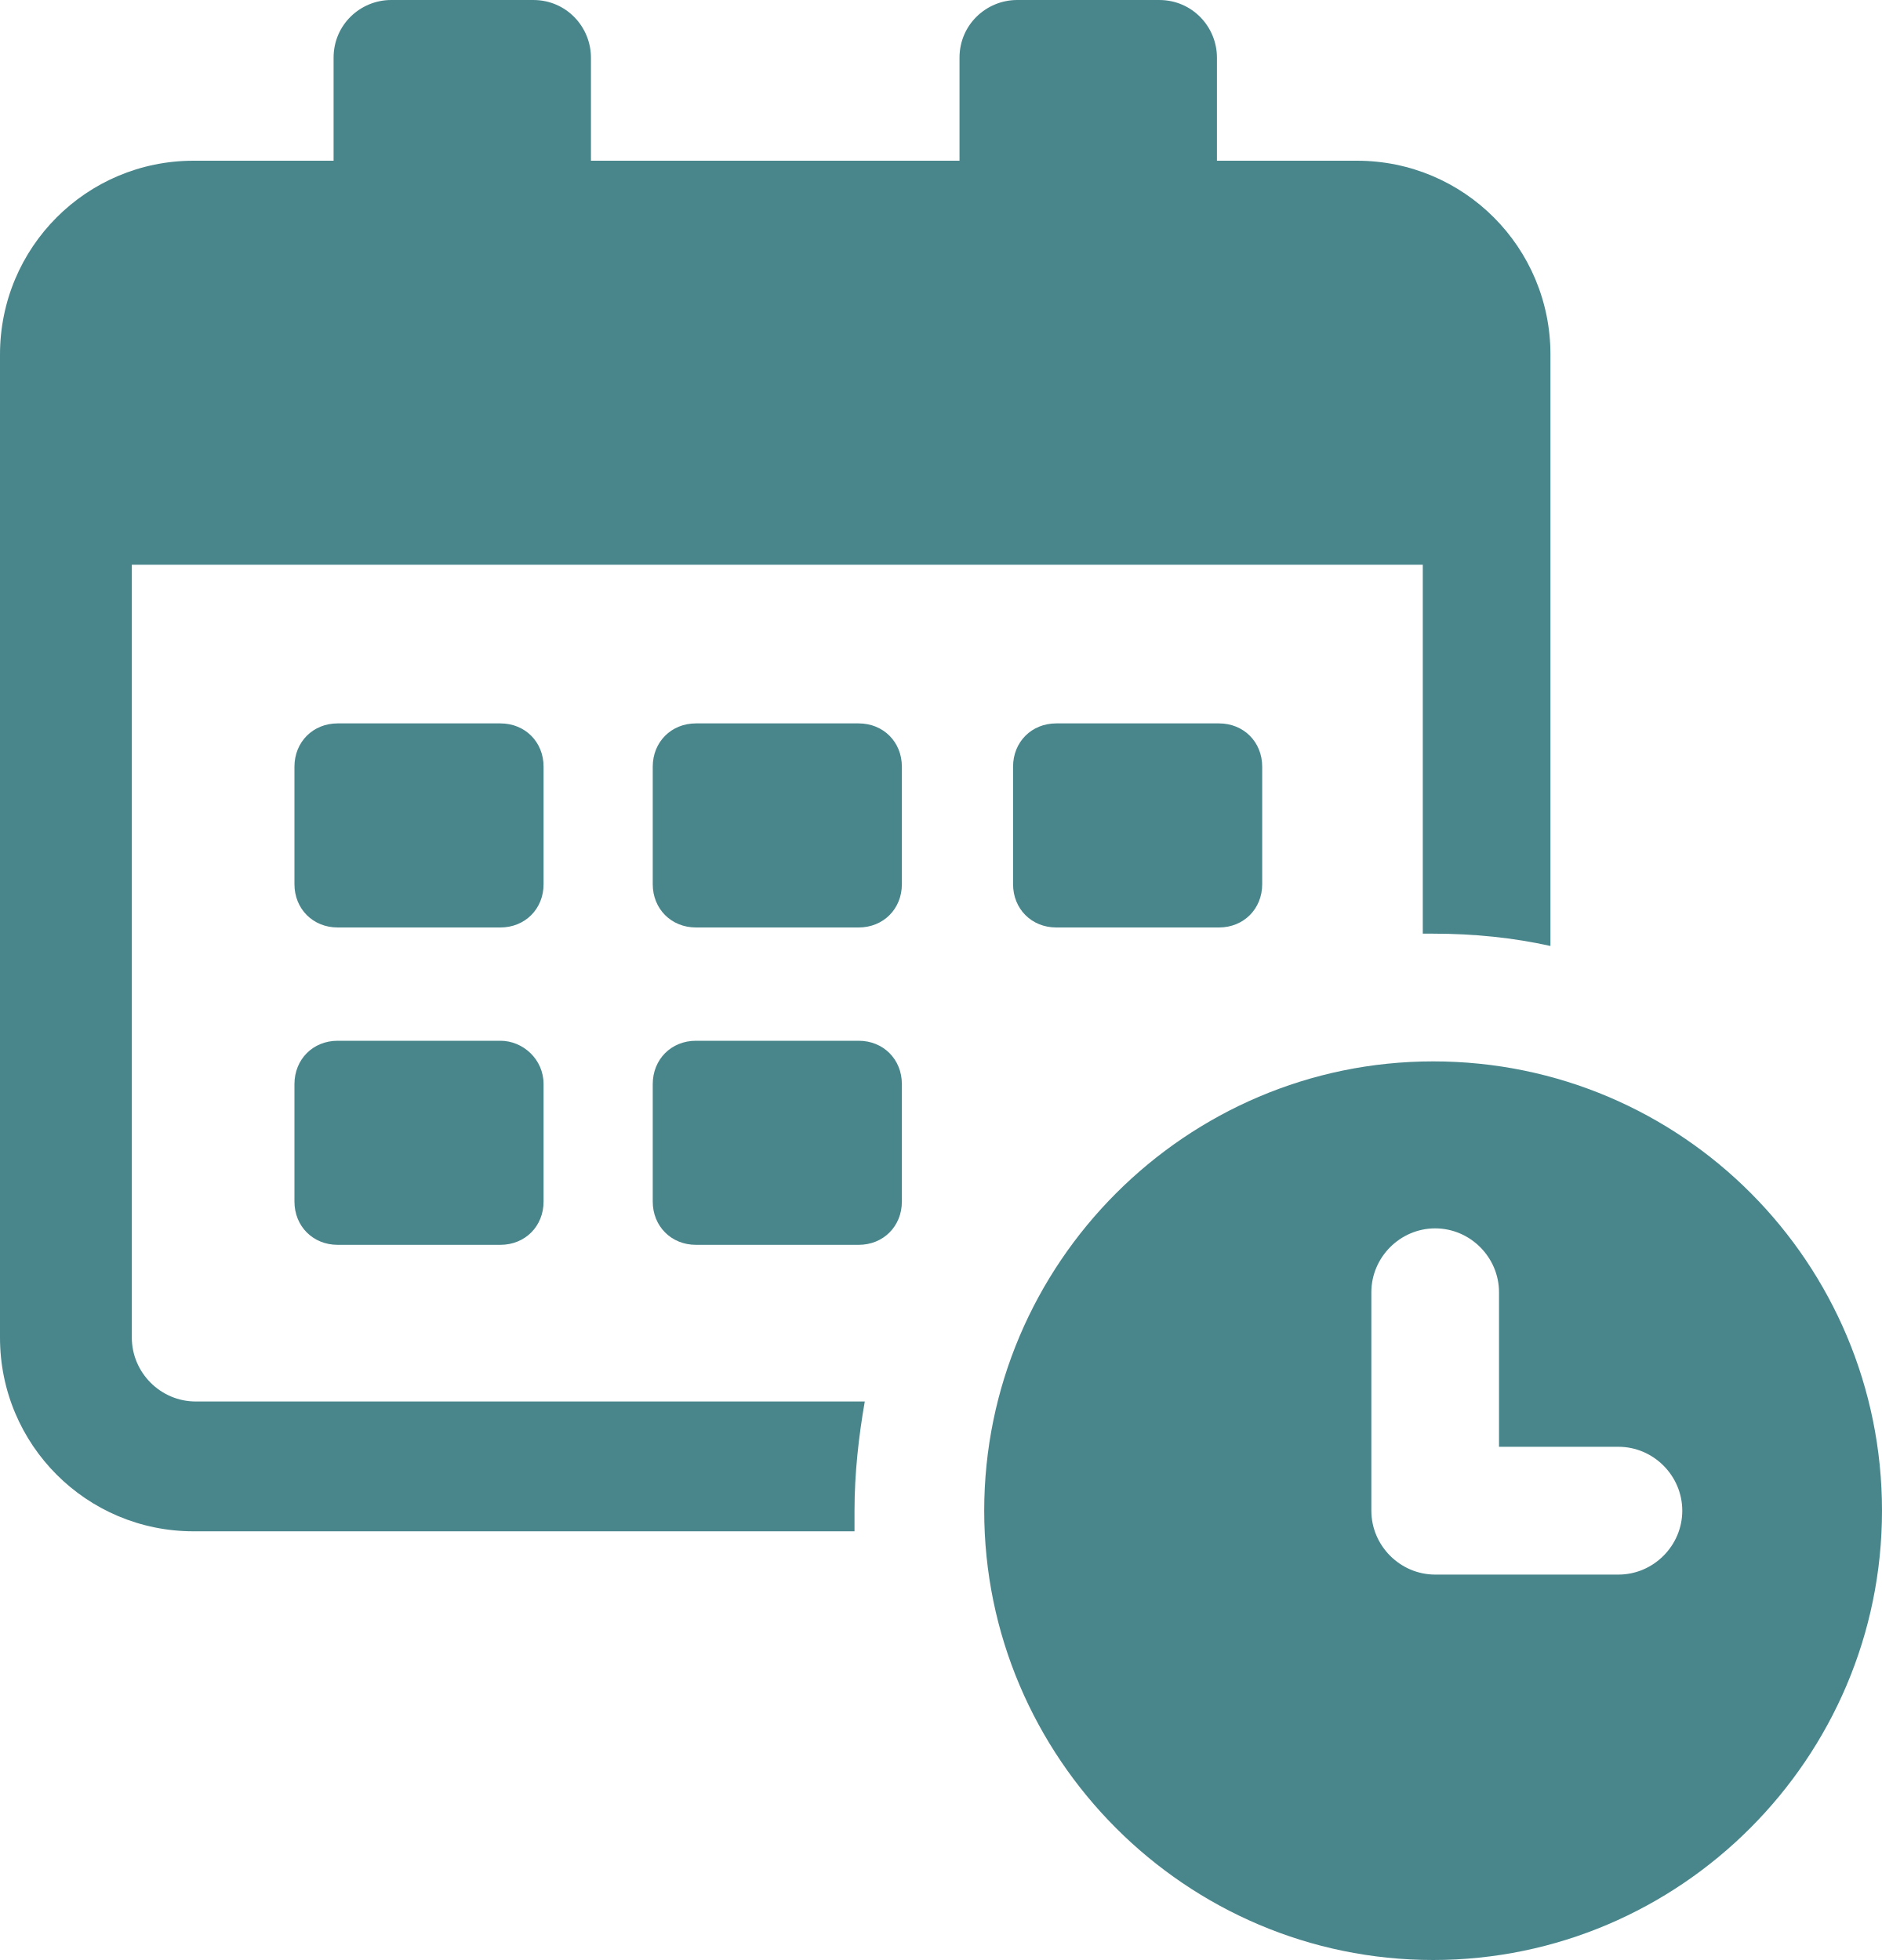
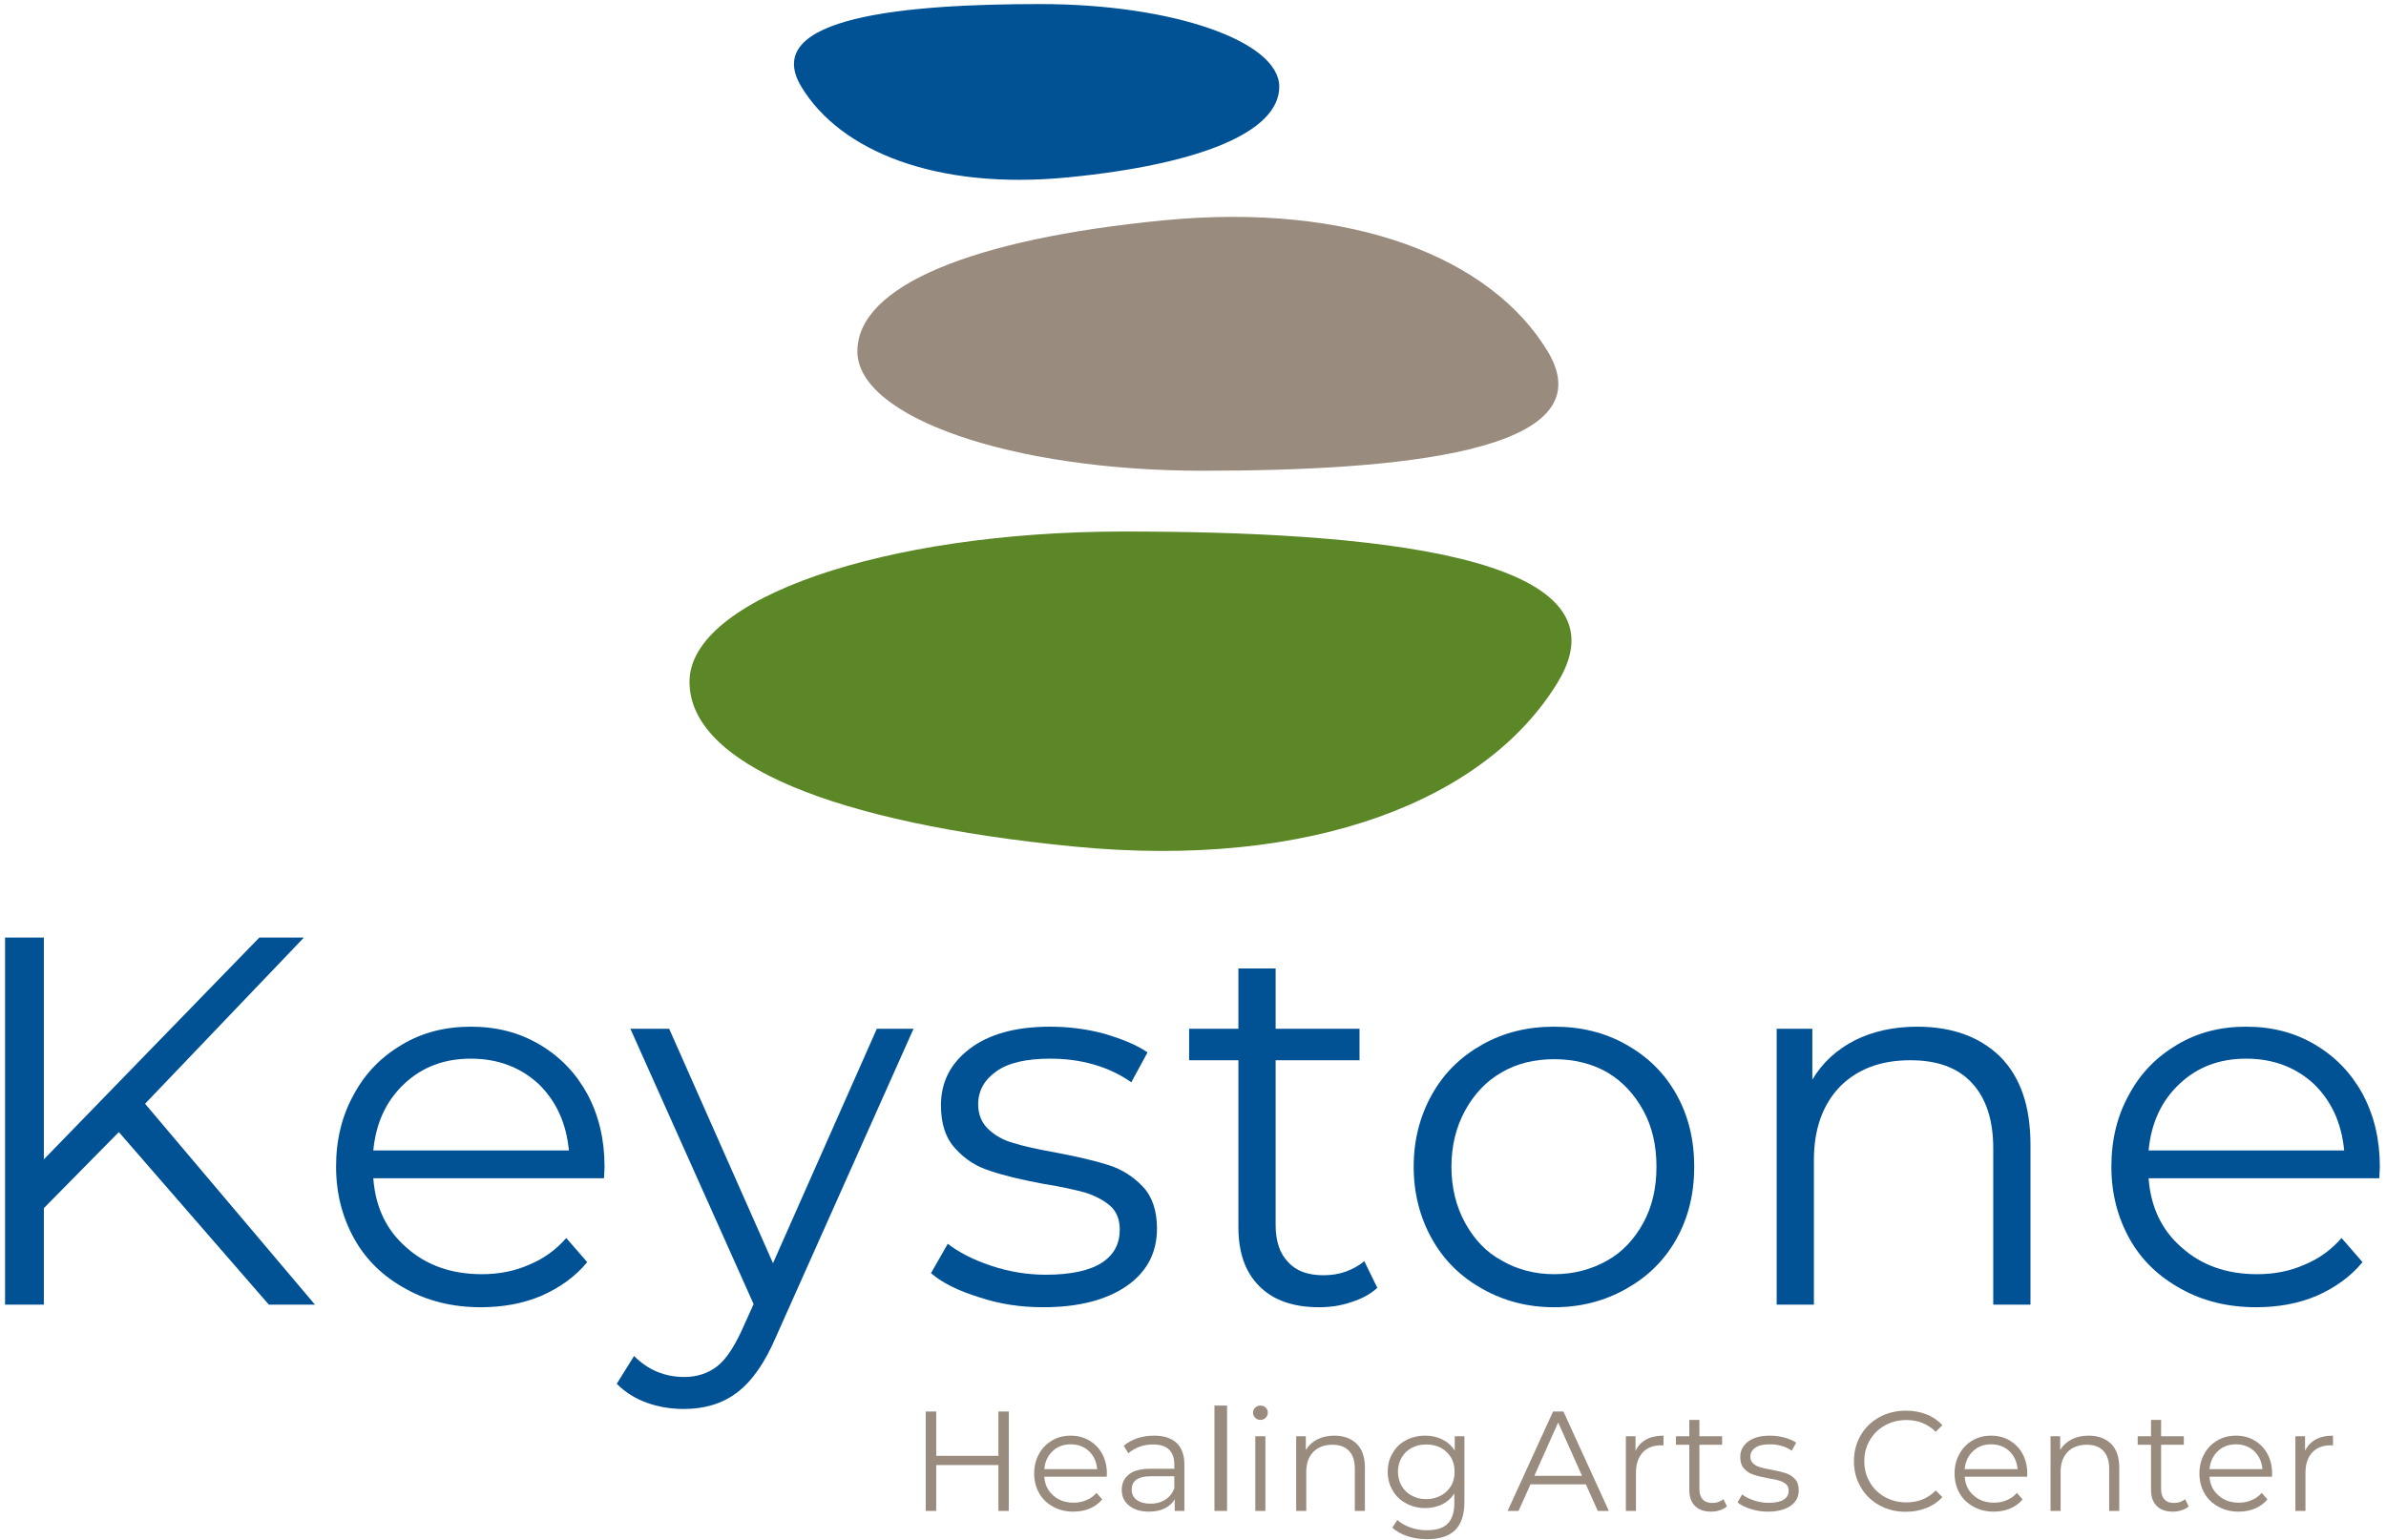
- <svg xmlns="http://www.w3.org/2000/svg" viewBox="0 0 24 25" style="fill-rule:evenodd;clip-rule:evenodd;stroke-linejoin:round;stroke-miterlimit:2;">
-   <path d="M2.495,17.876C2.048,17.876 1.681,17.508 1.681,17.061L1.681,7.203L18.144,7.203L18.144,11.909L18.276,11.909C18.801,11.909 19.3,11.961 19.772,12.066L19.772,4.522C19.772,3.155 18.67,2.05 17.304,2.05L15.519,2.05L15.519,0.736C15.519,0.342 15.204,0 14.783,0L12.972,0C12.578,0 12.236,0.315 12.236,0.736L12.236,2.05L7.536,2.05L7.536,0.736C7.536,0.342 7.221,0 6.801,0L4.989,0C4.595,0 4.254,0.315 4.254,0.736L4.254,2.05L2.468,2.05C1.103,2.05 0,3.155 0,4.522L0,17.061C0,18.428 1.103,19.532 2.468,19.532L10.897,19.532L10.897,19.269C10.897,18.796 10.95,18.323 11.028,17.876L2.495,17.876Z" style="fill:rgb(73,134,140);fill-rule:nonzero;" />
-   <path d="M13.47,9.227C13.155,9.227 12.919,9.464 12.919,9.779L12.919,11.278C12.919,11.593 13.155,11.83 13.47,11.83L15.545,11.83C15.86,11.83 16.096,11.593 16.096,11.278L16.096,9.779C16.096,9.464 15.86,9.227 15.545,9.227L13.47,9.227Z" style="fill:rgb(73,134,140);fill-rule:nonzero;" />
-   <path d="M10.95,9.227L8.875,9.227C8.56,9.227 8.324,9.464 8.324,9.779L8.324,11.278C8.324,11.593 8.56,11.83 8.875,11.83L10.95,11.83C11.265,11.83 11.501,11.593 11.501,11.278L11.501,9.779C11.501,9.464 11.265,9.227 10.95,9.227Z" style="fill:rgb(73,134,140);fill-rule:nonzero;" />
-   <path d="M10.95,13.275L8.875,13.275C8.56,13.275 8.324,13.512 8.324,13.828L8.324,15.326C8.324,15.641 8.56,15.878 8.875,15.878L10.95,15.878C11.265,15.878 11.501,15.641 11.501,15.326L11.501,13.828C11.501,13.512 11.265,13.275 10.95,13.275Z" style="fill:rgb(73,134,140);fill-rule:nonzero;" />
-   <path d="M6.932,9.779C6.932,9.464 6.696,9.227 6.381,9.227L4.306,9.227C3.991,9.227 3.755,9.464 3.755,9.779L3.755,11.278C3.755,11.593 3.991,11.83 4.306,11.83L6.381,11.83C6.696,11.83 6.932,11.593 6.932,11.278L6.932,9.779Z" style="fill:rgb(73,134,140);fill-rule:nonzero;" />
-   <path d="M6.381,13.275L4.306,13.275C3.991,13.275 3.755,13.512 3.755,13.828L3.755,15.326C3.755,15.641 3.991,15.878 4.306,15.878L6.381,15.878C6.696,15.878 6.932,15.641 6.932,15.326L6.932,13.828C6.932,13.512 6.67,13.275 6.381,13.275Z" style="fill:rgb(73,134,140);fill-rule:nonzero;" />
-   <path d="M18.276,13.538C15.125,13.538 12.551,16.115 12.551,19.269C12.551,22.424 15.125,25 18.276,25C21.427,25 24,22.424 24,19.269C24,16.115 21.453,13.538 18.276,13.538ZM20.639,20.084L18.302,20.084C17.856,20.084 17.488,19.716 17.488,19.269L17.488,16.483C17.488,16.036 17.856,15.668 18.302,15.668C18.748,15.668 19.116,16.036 19.116,16.483L19.116,18.454L20.639,18.454C21.085,18.454 21.453,18.822 21.453,19.269C21.453,19.716 21.085,20.084 20.639,20.084Z" style="fill:rgb(73,134,140);fill-rule:nonzero;" />
+ <svg xmlns="http://www.w3.org/2000/svg" viewBox="0 0 189 122" version="1.1" style="fill-rule:evenodd;clip-rule:evenodd;stroke-linejoin:round;stroke-miterlimit:2;">
+   <path d="M9.414,89.698L3.474,95.723L3.474,103.368L0.401,103.368L0.401,74.283L3.474,74.283L3.474,91.859L20.545,74.283L24.076,74.283L11.491,87.454L24.948,103.368L21.293,103.368L9.414,89.698Z" style="fill:rgb(0,82,149);fill-rule:nonzero;" />
+   <path d="M47.846,93.355L29.57,93.355C29.736,95.64 30.608,97.468 32.187,98.839C33.765,100.252 35.759,100.958 38.168,100.958C39.538,100.958 40.785,100.709 41.906,100.21C43.027,99.753 44.024,99.047 44.855,98.091L46.516,100.003C45.561,101.166 44.315,102.039 42.903,102.662C41.449,103.285 39.829,103.576 38.085,103.576C35.842,103.576 33.848,103.077 32.145,102.122C30.401,101.166 29.03,99.878 28.075,98.174C27.119,96.471 26.621,94.56 26.621,92.44C26.621,90.321 27.078,88.41 28.033,86.707C28.947,85.003 30.235,83.715 31.854,82.759C33.474,81.804 35.26,81.347 37.296,81.347C39.331,81.347 41.117,81.804 42.737,82.759C44.357,83.715 45.603,85.003 46.516,86.665C47.43,88.369 47.887,90.28 47.887,92.44L47.846,93.355ZM37.296,83.881C35.177,83.881 33.433,84.546 32.021,85.876C30.567,87.247 29.778,88.992 29.57,91.152L45.063,91.152C44.855,88.992 44.066,87.247 42.654,85.876C41.2,84.546 39.414,83.881 37.296,83.881Z" style="fill:rgb(0,82,149);fill-rule:nonzero;" />
+   <path d="M72.363,81.513L61.439,105.986C60.567,108.022 59.529,109.476 58.366,110.349C57.203,111.221 55.79,111.637 54.17,111.637C53.132,111.637 52.135,111.47 51.221,111.138C50.308,110.806 49.518,110.307 48.854,109.642L50.225,107.44C51.346,108.562 52.675,109.102 54.212,109.102C55.209,109.102 56.081,108.811 56.787,108.271C57.493,107.731 58.116,106.775 58.739,105.446L59.695,103.327L49.934,81.513L53.007,81.513L61.231,100.086L69.455,81.513L72.363,81.513Z" style="fill:rgb(0,82,149);fill-rule:nonzero;" />
+   <path d="M82.634,103.576C80.848,103.576 79.186,103.327 77.566,102.786C75.947,102.288 74.659,101.665 73.745,100.875L75.074,98.548C75.988,99.255 77.151,99.836 78.522,100.293C79.892,100.751 81.346,101 82.841,101C84.835,101 86.33,100.667 87.286,100.044C88.241,99.421 88.698,98.548 88.698,97.426C88.698,96.637 88.449,95.972 87.909,95.515C87.369,95.058 86.704,94.726 85.915,94.476C85.126,94.269 84.046,94.019 82.717,93.812C80.931,93.479 79.519,93.147 78.439,92.773C77.359,92.44 76.445,91.859 75.697,91.028C74.908,90.197 74.534,89.033 74.534,87.579C74.534,85.751 75.282,84.255 76.819,83.092C78.356,81.928 80.474,81.347 83.174,81.347C84.586,81.347 85.998,81.513 87.41,81.887C88.823,82.302 89.986,82.759 90.899,83.383L89.612,85.751C87.826,84.504 85.666,83.881 83.174,83.881C81.305,83.881 79.851,84.214 78.937,84.878C77.982,85.543 77.483,86.416 77.483,87.496C77.483,88.327 77.774,88.992 78.314,89.49C78.854,89.989 79.519,90.363 80.308,90.571C81.097,90.82 82.218,91.069 83.631,91.319C85.375,91.651 86.787,91.983 87.826,92.316C88.864,92.648 89.778,93.23 90.526,94.019C91.273,94.809 91.647,95.931 91.647,97.343C91.647,99.255 90.858,100.751 89.279,101.872C87.66,102.994 85.458,103.576 82.634,103.576Z" style="fill:rgb(0,82,149);fill-rule:nonzero;" />
+   <path d="M109.103,102.039C108.563,102.537 107.857,102.911 107.068,103.16C106.237,103.451 105.365,103.576 104.493,103.576C102.457,103.576 100.879,103.036 99.758,101.914C98.636,100.792 98.096,99.255 98.096,97.219L98.096,84.006L94.192,84.006L94.192,81.513L98.096,81.513L98.096,76.735L101.045,76.735L101.045,81.513L107.691,81.513L107.691,84.006L101.045,84.006L101.045,97.053C101.045,98.341 101.378,99.338 102.042,100.003C102.665,100.709 103.62,101.041 104.825,101.041C105.448,101.041 106.03,100.958 106.611,100.751C107.151,100.543 107.649,100.293 108.065,99.92L109.103,102.039Z" style="fill:rgb(0,82,149);fill-rule:nonzero;" />
+   <path d="M123.112,103.576C120.994,103.576 119.125,103.077 117.422,102.122C115.719,101.166 114.39,99.878 113.435,98.174C112.479,96.471 111.981,94.56 111.981,92.44C111.981,90.321 112.479,88.41 113.435,86.707C114.39,85.003 115.719,83.715 117.422,82.759C119.125,81.804 120.994,81.347 123.112,81.347C125.231,81.347 127.1,81.804 128.803,82.759C130.506,83.715 131.835,85.003 132.79,86.707C133.745,88.41 134.202,90.321 134.202,92.44C134.202,94.56 133.745,96.471 132.79,98.174C131.835,99.878 130.506,101.166 128.803,102.122C127.1,103.077 125.231,103.576 123.112,103.576ZM123.112,100.958C124.649,100.958 126.061,100.584 127.307,99.878C128.512,99.213 129.467,98.174 130.173,96.886C130.879,95.598 131.212,94.102 131.212,92.44C131.212,90.778 130.879,89.283 130.173,87.995C129.467,86.707 128.512,85.668 127.307,84.961C126.061,84.255 124.649,83.923 123.112,83.923C121.576,83.923 120.163,84.255 118.959,84.961C117.713,85.668 116.757,86.707 116.051,87.995C115.345,89.283 114.971,90.778 114.971,92.44C114.971,94.102 115.345,95.598 116.051,96.886C116.757,98.174 117.713,99.213 118.959,99.878C120.163,100.584 121.576,100.958 123.112,100.958Z" style="fill:rgb(0,82,149);fill-rule:nonzero;" />
+   <path d="M151.866,81.347C154.607,81.347 156.809,82.136 158.429,83.715C160.048,85.335 160.838,87.662 160.838,90.695L160.838,103.368L157.889,103.368L157.889,90.986C157.889,88.701 157.307,86.997 156.186,85.792C155.064,84.587 153.444,84.006 151.326,84.006C148.958,84.006 147.131,84.712 145.76,86.083C144.39,87.496 143.683,89.449 143.683,91.9L143.683,103.368L140.734,103.368L140.734,81.513L143.559,81.513L143.559,85.543C144.348,84.214 145.47,83.175 146.923,82.427C148.335,81.721 149.997,81.347 151.866,81.347Z" style="fill:rgb(0,82,149);fill-rule:nonzero;" />
+   <path d="M188.47,93.355L170.195,93.355C170.361,95.64 171.233,97.468 172.811,98.839C174.39,100.252 176.383,100.958 178.792,100.958C180.163,100.958 181.409,100.709 182.531,100.21C183.652,99.753 184.649,99.047 185.48,98.091L187.141,100.003C186.186,101.166 184.94,102.039 183.528,102.662C182.074,103.285 180.454,103.576 178.709,103.576C176.466,103.576 174.473,103.077 172.77,102.122C171.025,101.166 169.655,99.878 168.699,98.174C167.744,96.471 167.246,94.56 167.246,92.44C167.246,90.321 167.703,88.41 168.658,86.707C169.572,85.003 170.859,83.715 172.479,82.759C174.099,81.804 175.885,81.347 177.92,81.347C179.955,81.347 181.741,81.804 183.361,82.759C184.981,83.715 186.227,85.003 187.141,86.665C188.055,88.369 188.512,90.28 188.512,92.44L188.47,93.355ZM177.92,83.881C175.802,83.881 174.057,84.546 172.645,85.876C171.191,87.247 170.402,88.992 170.195,91.152L185.687,91.152C185.48,88.992 184.691,87.247 183.278,85.876C181.825,84.546 180.039,83.881 177.92,83.881Z" style="fill:rgb(0,82,149);fill-rule:nonzero;" />
+   <path d="M79.908,111.838L79.908,119.714L79.087,119.714L79.087,116.08L74.16,116.08L74.16,119.714L73.328,119.714L73.328,111.838L74.16,111.838L74.16,115.349L79.087,115.349L79.087,111.838L79.908,111.838Z" style="fill:rgb(153,139,126);fill-rule:nonzero;" />
+   <path d="M87.667,117.003L82.718,117.003C82.763,117.622 82.999,118.117 83.427,118.488C83.854,118.87 84.394,119.062 85.046,119.062C85.417,119.062 85.755,118.994 86.058,118.859C86.362,118.735 86.632,118.544 86.857,118.285L87.307,118.803C87.048,119.118 86.711,119.354 86.328,119.523C85.935,119.692 85.496,119.771 85.024,119.771C84.416,119.771 83.876,119.636 83.415,119.377C82.943,119.118 82.572,118.769 82.313,118.308C82.054,117.847 81.919,117.329 81.919,116.755C81.919,116.181 82.043,115.664 82.302,115.203C82.549,114.741 82.898,114.392 83.337,114.134C83.775,113.875 84.259,113.751 84.81,113.751C85.361,113.751 85.845,113.875 86.283,114.134C86.722,114.392 87.059,114.741 87.307,115.191C87.554,115.653 87.678,116.17 87.678,116.755L87.667,117.003ZM84.81,114.437C84.236,114.437 83.764,114.617 83.382,114.977C82.988,115.349 82.774,115.821 82.718,116.406L86.913,116.406C86.857,115.821 86.643,115.349 86.261,114.977C85.867,114.617 85.384,114.437 84.81,114.437Z" style="fill:rgb(153,139,126);fill-rule:nonzero;" />
+   <path d="M91.421,113.751C92.197,113.751 92.782,113.942 93.198,114.325C93.614,114.719 93.817,115.293 93.817,116.046L93.817,119.714L93.052,119.714L93.052,118.792C92.872,119.096 92.613,119.343 92.264,119.512C91.916,119.681 91.5,119.771 91.016,119.771C90.352,119.771 89.835,119.613 89.441,119.298C89.048,118.983 88.856,118.567 88.856,118.049C88.856,117.543 89.036,117.138 89.408,116.834C89.767,116.53 90.341,116.373 91.14,116.373L93.018,116.373L93.018,116.013C93.018,115.506 92.872,115.113 92.591,114.842C92.309,114.584 91.893,114.449 91.342,114.449C90.971,114.449 90.611,114.505 90.262,114.629C89.914,114.764 89.621,114.932 89.374,115.146L89.014,114.55C89.318,114.291 89.677,114.1 90.094,113.954C90.51,113.819 90.96,113.751 91.421,113.751ZM91.14,119.141C91.59,119.141 91.972,119.039 92.298,118.825C92.624,118.623 92.86,118.33 93.018,117.937L93.018,116.969L91.162,116.969C90.15,116.969 89.644,117.318 89.644,118.027C89.644,118.375 89.779,118.645 90.037,118.837C90.296,119.039 90.667,119.141 91.14,119.141Z" style="fill:rgb(153,139,126);fill-rule:nonzero;" />
+   <rect x="96.199" y="111.366" width="1" height="8.349" style="fill:rgb(153,139,126);" />
+   <path d="M99.436,113.796L100.235,113.796L100.235,119.714L99.436,119.714L99.436,113.796ZM99.841,112.502C99.672,112.502 99.537,112.446 99.425,112.333C99.312,112.221 99.256,112.086 99.256,111.928C99.256,111.782 99.312,111.647 99.425,111.535C99.537,111.422 99.672,111.366 99.841,111.366C100.01,111.366 100.145,111.422 100.257,111.523C100.37,111.636 100.426,111.771 100.426,111.917C100.426,112.086 100.37,112.221 100.257,112.333C100.145,112.446 100.01,112.502 99.841,112.502Z" style="fill:rgb(153,139,126);fill-rule:nonzero;" />
+   <path d="M105.687,113.751C106.43,113.751 107.026,113.965 107.464,114.392C107.903,114.831 108.117,115.461 108.117,116.283L108.117,119.714L107.318,119.714L107.318,116.361C107.318,115.743 107.161,115.281 106.857,114.955C106.553,114.629 106.115,114.471 105.541,114.471C104.9,114.471 104.405,114.662 104.034,115.034C103.663,115.416 103.472,115.945 103.472,116.609L103.472,119.714L102.673,119.714L102.673,113.796L103.438,113.796L103.438,114.887C103.652,114.527 103.955,114.246 104.349,114.044C104.731,113.852 105.181,113.751 105.687,113.751Z" style="fill:rgb(153,139,126);fill-rule:nonzero;" />
+   <path d="M115.999,113.796L115.999,118.994C115.999,119.996 115.752,120.749 115.268,121.233C114.773,121.717 114.031,121.953 113.041,121.953C112.49,121.953 111.973,121.875 111.489,121.717C110.994,121.548 110.589,121.323 110.285,121.042L110.69,120.434C110.972,120.693 111.32,120.884 111.736,121.031C112.141,121.177 112.569,121.245 113.019,121.245C113.772,121.245 114.323,121.076 114.672,120.727C115.021,120.367 115.201,119.827 115.201,119.096L115.201,118.342C114.953,118.713 114.627,119.005 114.233,119.197C113.828,119.388 113.378,119.489 112.895,119.489C112.344,119.489 111.838,119.366 111.388,119.118C110.927,118.882 110.567,118.533 110.319,118.094C110.049,117.655 109.925,117.16 109.925,116.609C109.925,116.058 110.049,115.563 110.319,115.124C110.567,114.685 110.927,114.347 111.376,114.111C111.826,113.875 112.332,113.751 112.895,113.751C113.401,113.751 113.851,113.852 114.256,114.055C114.661,114.257 114.987,114.55 115.234,114.932L115.234,113.796L115.999,113.796ZM112.974,118.78C113.401,118.78 113.783,118.69 114.132,118.499C114.481,118.319 114.739,118.06 114.942,117.734C115.133,117.408 115.223,117.025 115.223,116.609C115.223,116.193 115.133,115.81 114.942,115.484C114.739,115.158 114.481,114.91 114.143,114.719C113.795,114.539 113.412,114.449 112.974,114.449C112.546,114.449 112.164,114.539 111.826,114.719C111.478,114.899 111.219,115.158 111.028,115.484C110.837,115.81 110.735,116.193 110.735,116.609C110.735,117.025 110.837,117.408 111.028,117.734C111.219,118.06 111.478,118.319 111.826,118.499C112.164,118.69 112.546,118.78 112.974,118.78Z" style="fill:rgb(153,139,126);fill-rule:nonzero;" />
+   <path d="M125.619,117.61L121.232,117.61L120.288,119.714L119.422,119.714L123.021,111.838L123.842,111.838L127.441,119.714L126.564,119.714L125.619,117.61ZM125.315,116.935L123.426,112.705L121.536,116.935L125.315,116.935Z" style="fill:rgb(153,139,126);fill-rule:nonzero;" />
+   <path d="M129.553,114.955C129.745,114.561 130.026,114.257 130.397,114.055C130.757,113.852 131.218,113.751 131.769,113.751L131.769,114.527L131.578,114.516C130.959,114.516 130.464,114.707 130.116,115.09C129.767,115.473 129.587,116.013 129.587,116.699L129.587,119.714L128.788,119.714L128.788,113.796L129.553,113.796L129.553,114.955Z" style="fill:rgb(153,139,126);fill-rule:nonzero;" />
+   <path d="M136.795,119.354C136.648,119.489 136.457,119.591 136.243,119.658C136.018,119.737 135.782,119.771 135.546,119.771C134.995,119.771 134.568,119.624 134.264,119.321C133.96,119.017 133.814,118.6 133.814,118.049L133.814,114.471L132.757,114.471L132.757,113.796L133.814,113.796L133.814,112.502L134.613,112.502L134.613,113.796L136.412,113.796L136.412,114.471L134.613,114.471L134.613,118.004C134.613,118.353 134.703,118.623 134.882,118.803C135.051,118.994 135.31,119.084 135.636,119.084C135.805,119.084 135.962,119.062 136.12,119.005C136.266,118.949 136.401,118.882 136.513,118.78L136.795,119.354Z" style="fill:rgb(153,139,126);fill-rule:nonzero;" />
+   <path d="M140.043,119.771C139.559,119.771 139.109,119.703 138.671,119.557C138.232,119.422 137.883,119.253 137.636,119.039L137.996,118.409C138.243,118.6 138.558,118.758 138.929,118.882C139.3,119.005 139.694,119.073 140.099,119.073C140.639,119.073 141.044,118.983 141.302,118.814C141.561,118.645 141.685,118.409 141.685,118.105C141.685,117.892 141.617,117.712 141.471,117.588C141.325,117.464 141.145,117.374 140.931,117.307C140.718,117.25 140.425,117.183 140.065,117.127C139.582,117.037 139.199,116.946 138.907,116.845C138.614,116.755 138.367,116.598 138.164,116.373C137.951,116.148 137.85,115.833 137.85,115.439C137.85,114.944 138.052,114.539 138.468,114.224C138.884,113.909 139.458,113.751 140.189,113.751C140.571,113.751 140.954,113.796 141.336,113.897C141.719,114.01 142.034,114.134 142.281,114.302L141.932,114.944C141.449,114.606 140.864,114.437 140.189,114.437C139.683,114.437 139.289,114.527 139.042,114.707C138.783,114.887 138.648,115.124 138.648,115.416C138.648,115.641 138.727,115.821 138.873,115.956C139.019,116.091 139.199,116.193 139.413,116.249C139.627,116.316 139.93,116.384 140.313,116.451C140.785,116.541 141.168,116.631 141.449,116.721C141.73,116.811 141.977,116.969 142.18,117.183C142.382,117.397 142.483,117.7 142.483,118.083C142.483,118.6 142.27,119.005 141.842,119.309C141.404,119.613 140.808,119.771 140.043,119.771Z" style="fill:rgb(153,139,126);fill-rule:nonzero;" />
+   <path d="M150.97,119.782C150.194,119.782 149.485,119.613 148.867,119.264C148.237,118.915 147.742,118.443 147.393,117.824C147.033,117.217 146.854,116.53 146.854,115.776C146.854,115.023 147.033,114.336 147.393,113.717C147.742,113.11 148.237,112.637 148.867,112.288C149.497,111.94 150.205,111.771 150.981,111.771C151.566,111.771 152.106,111.872 152.601,112.063C153.096,112.255 153.512,112.547 153.861,112.918L153.332,113.447C152.713,112.828 151.937,112.513 151.004,112.513C150.385,112.513 149.812,112.66 149.305,112.941C148.799,113.222 148.394,113.616 148.113,114.111C147.821,114.606 147.675,115.158 147.675,115.776C147.675,116.395 147.821,116.946 148.113,117.442C148.394,117.937 148.799,118.33 149.305,118.612C149.812,118.893 150.385,119.039 151.004,119.039C151.949,119.039 152.725,118.724 153.332,118.094L153.861,118.623C153.512,118.994 153.096,119.287 152.601,119.478C152.095,119.681 151.555,119.782 150.97,119.782Z" style="fill:rgb(153,139,126);fill-rule:nonzero;" />
+   <path d="M160.573,117.003L155.624,117.003C155.669,117.622 155.905,118.117 156.333,118.488C156.76,118.87 157.3,119.062 157.952,119.062C158.324,119.062 158.661,118.994 158.965,118.859C159.268,118.735 159.538,118.544 159.763,118.285L160.213,118.803C159.955,119.118 159.617,119.354 159.235,119.523C158.841,119.692 158.402,119.771 157.93,119.771C157.323,119.771 156.783,119.636 156.322,119.377C155.849,119.118 155.478,118.769 155.219,118.308C154.961,117.847 154.826,117.329 154.826,116.755C154.826,116.181 154.949,115.664 155.208,115.203C155.456,114.741 155.804,114.392 156.243,114.134C156.682,113.875 157.165,113.751 157.716,113.751C158.267,113.751 158.751,113.875 159.19,114.134C159.628,114.392 159.966,114.741 160.213,115.191C160.461,115.653 160.584,116.17 160.584,116.755L160.573,117.003ZM157.716,114.437C157.143,114.437 156.67,114.617 156.288,114.977C155.894,115.349 155.68,115.821 155.624,116.406L159.82,116.406C159.763,115.821 159.55,115.349 159.167,114.977C158.774,114.617 158.29,114.437 157.716,114.437Z" style="fill:rgb(153,139,126);fill-rule:nonzero;" />
+   <path d="M165.441,113.751C166.183,113.751 166.779,113.965 167.218,114.392C167.657,114.831 167.87,115.461 167.87,116.283L167.87,119.714L167.072,119.714L167.072,116.361C167.072,115.743 166.914,115.281 166.611,114.955C166.307,114.629 165.868,114.471 165.295,114.471C164.654,114.471 164.159,114.662 163.787,115.034C163.416,115.416 163.225,115.945 163.225,116.609L163.225,119.714L162.427,119.714L162.427,113.796L163.191,113.796L163.191,114.887C163.405,114.527 163.709,114.246 164.102,114.044C164.485,113.852 164.935,113.751 165.441,113.751Z" style="fill:rgb(153,139,126);fill-rule:nonzero;" />
+   <path d="M173.368,119.354C173.222,119.489 173.031,119.591 172.817,119.658C172.592,119.737 172.356,119.771 172.12,119.771C171.569,119.771 171.141,119.624 170.838,119.321C170.534,119.017 170.388,118.6 170.388,118.049L170.388,114.471L169.331,114.471L169.331,113.796L170.388,113.796L170.388,112.502L171.186,112.502L171.186,113.796L172.986,113.796L172.986,114.471L171.186,114.471L171.186,118.004C171.186,118.353 171.276,118.623 171.456,118.803C171.625,118.994 171.884,119.084 172.21,119.084C172.379,119.084 172.536,119.062 172.694,119.005C172.84,118.949 172.975,118.882 173.087,118.78L173.368,119.354Z" style="fill:rgb(153,139,126);fill-rule:nonzero;" />
+   <path d="M179.968,117.003L175.019,117.003C175.064,117.622 175.3,118.117 175.728,118.488C176.155,118.87 176.695,119.062 177.347,119.062C177.718,119.062 178.056,118.994 178.36,118.859C178.663,118.735 178.933,118.544 179.158,118.285L179.608,118.803C179.349,119.118 179.012,119.354 178.629,119.523C178.236,119.692 177.797,119.771 177.325,119.771C176.717,119.771 176.178,119.636 175.716,119.377C175.244,119.118 174.873,118.769 174.614,118.308C174.355,117.847 174.221,117.329 174.221,116.755C174.221,116.181 174.344,115.664 174.603,115.203C174.85,114.741 175.199,114.392 175.638,114.134C176.076,113.875 176.56,113.751 177.111,113.751C177.662,113.751 178.146,113.875 178.584,114.134C179.023,114.392 179.361,114.741 179.608,115.191C179.855,115.653 179.979,116.17 179.979,116.755L179.968,117.003ZM177.111,114.437C176.537,114.437 176.065,114.617 175.683,114.977C175.289,115.349 175.075,115.821 175.019,116.406L179.214,116.406C179.158,115.821 178.944,115.349 178.562,114.977C178.168,114.617 177.685,114.437 177.111,114.437Z" style="fill:rgb(153,139,126);fill-rule:nonzero;" />
+   <path d="M182.587,114.955C182.778,114.561 183.059,114.257 183.431,114.055C183.79,113.852 184.252,113.751 184.803,113.751L184.803,114.527L184.612,114.516C183.993,114.516 183.498,114.707 183.149,115.09C182.801,115.473 182.621,116.013 182.621,116.699L182.621,119.714L181.822,119.714L181.822,113.796L182.587,113.796L182.587,114.955Z" style="fill:rgb(153,139,126);fill-rule:nonzero;" />
+   <path d="M123.418,54.017C117.818,63.296 104.016,68.932 85.016,67.068C66.194,65.221 54.617,60.592 54.617,54.017C54.617,47.443 70.02,42.114 89.018,42.114C108.016,42.114 129.546,43.865 123.418,54.017" style="fill:rgb(92,135,39);fill-rule:nonzero;" />
+   <path d="M122.595,27.839C118.144,20.464 107.176,15.984 92.074,17.466C77.116,18.934 67.915,22.613 67.915,27.839C67.915,33.064 80.155,37.298 95.255,37.298C110.354,37.298 127.466,35.907 122.595,27.839" style="fill:rgb(153,139,126);fill-rule:nonzero;" />
+   <path d="M63.477,6.872C66.559,11.977 74.153,15.078 84.607,14.052C94.963,13.036 101.333,10.488 101.333,6.872C101.333,3.255 92.858,0.322 82.406,0.322C71.953,0.322 60.107,1.285 63.477,6.872" style="fill:rgb(0,82,149);fill-rule:nonzero;" />
</svg>
